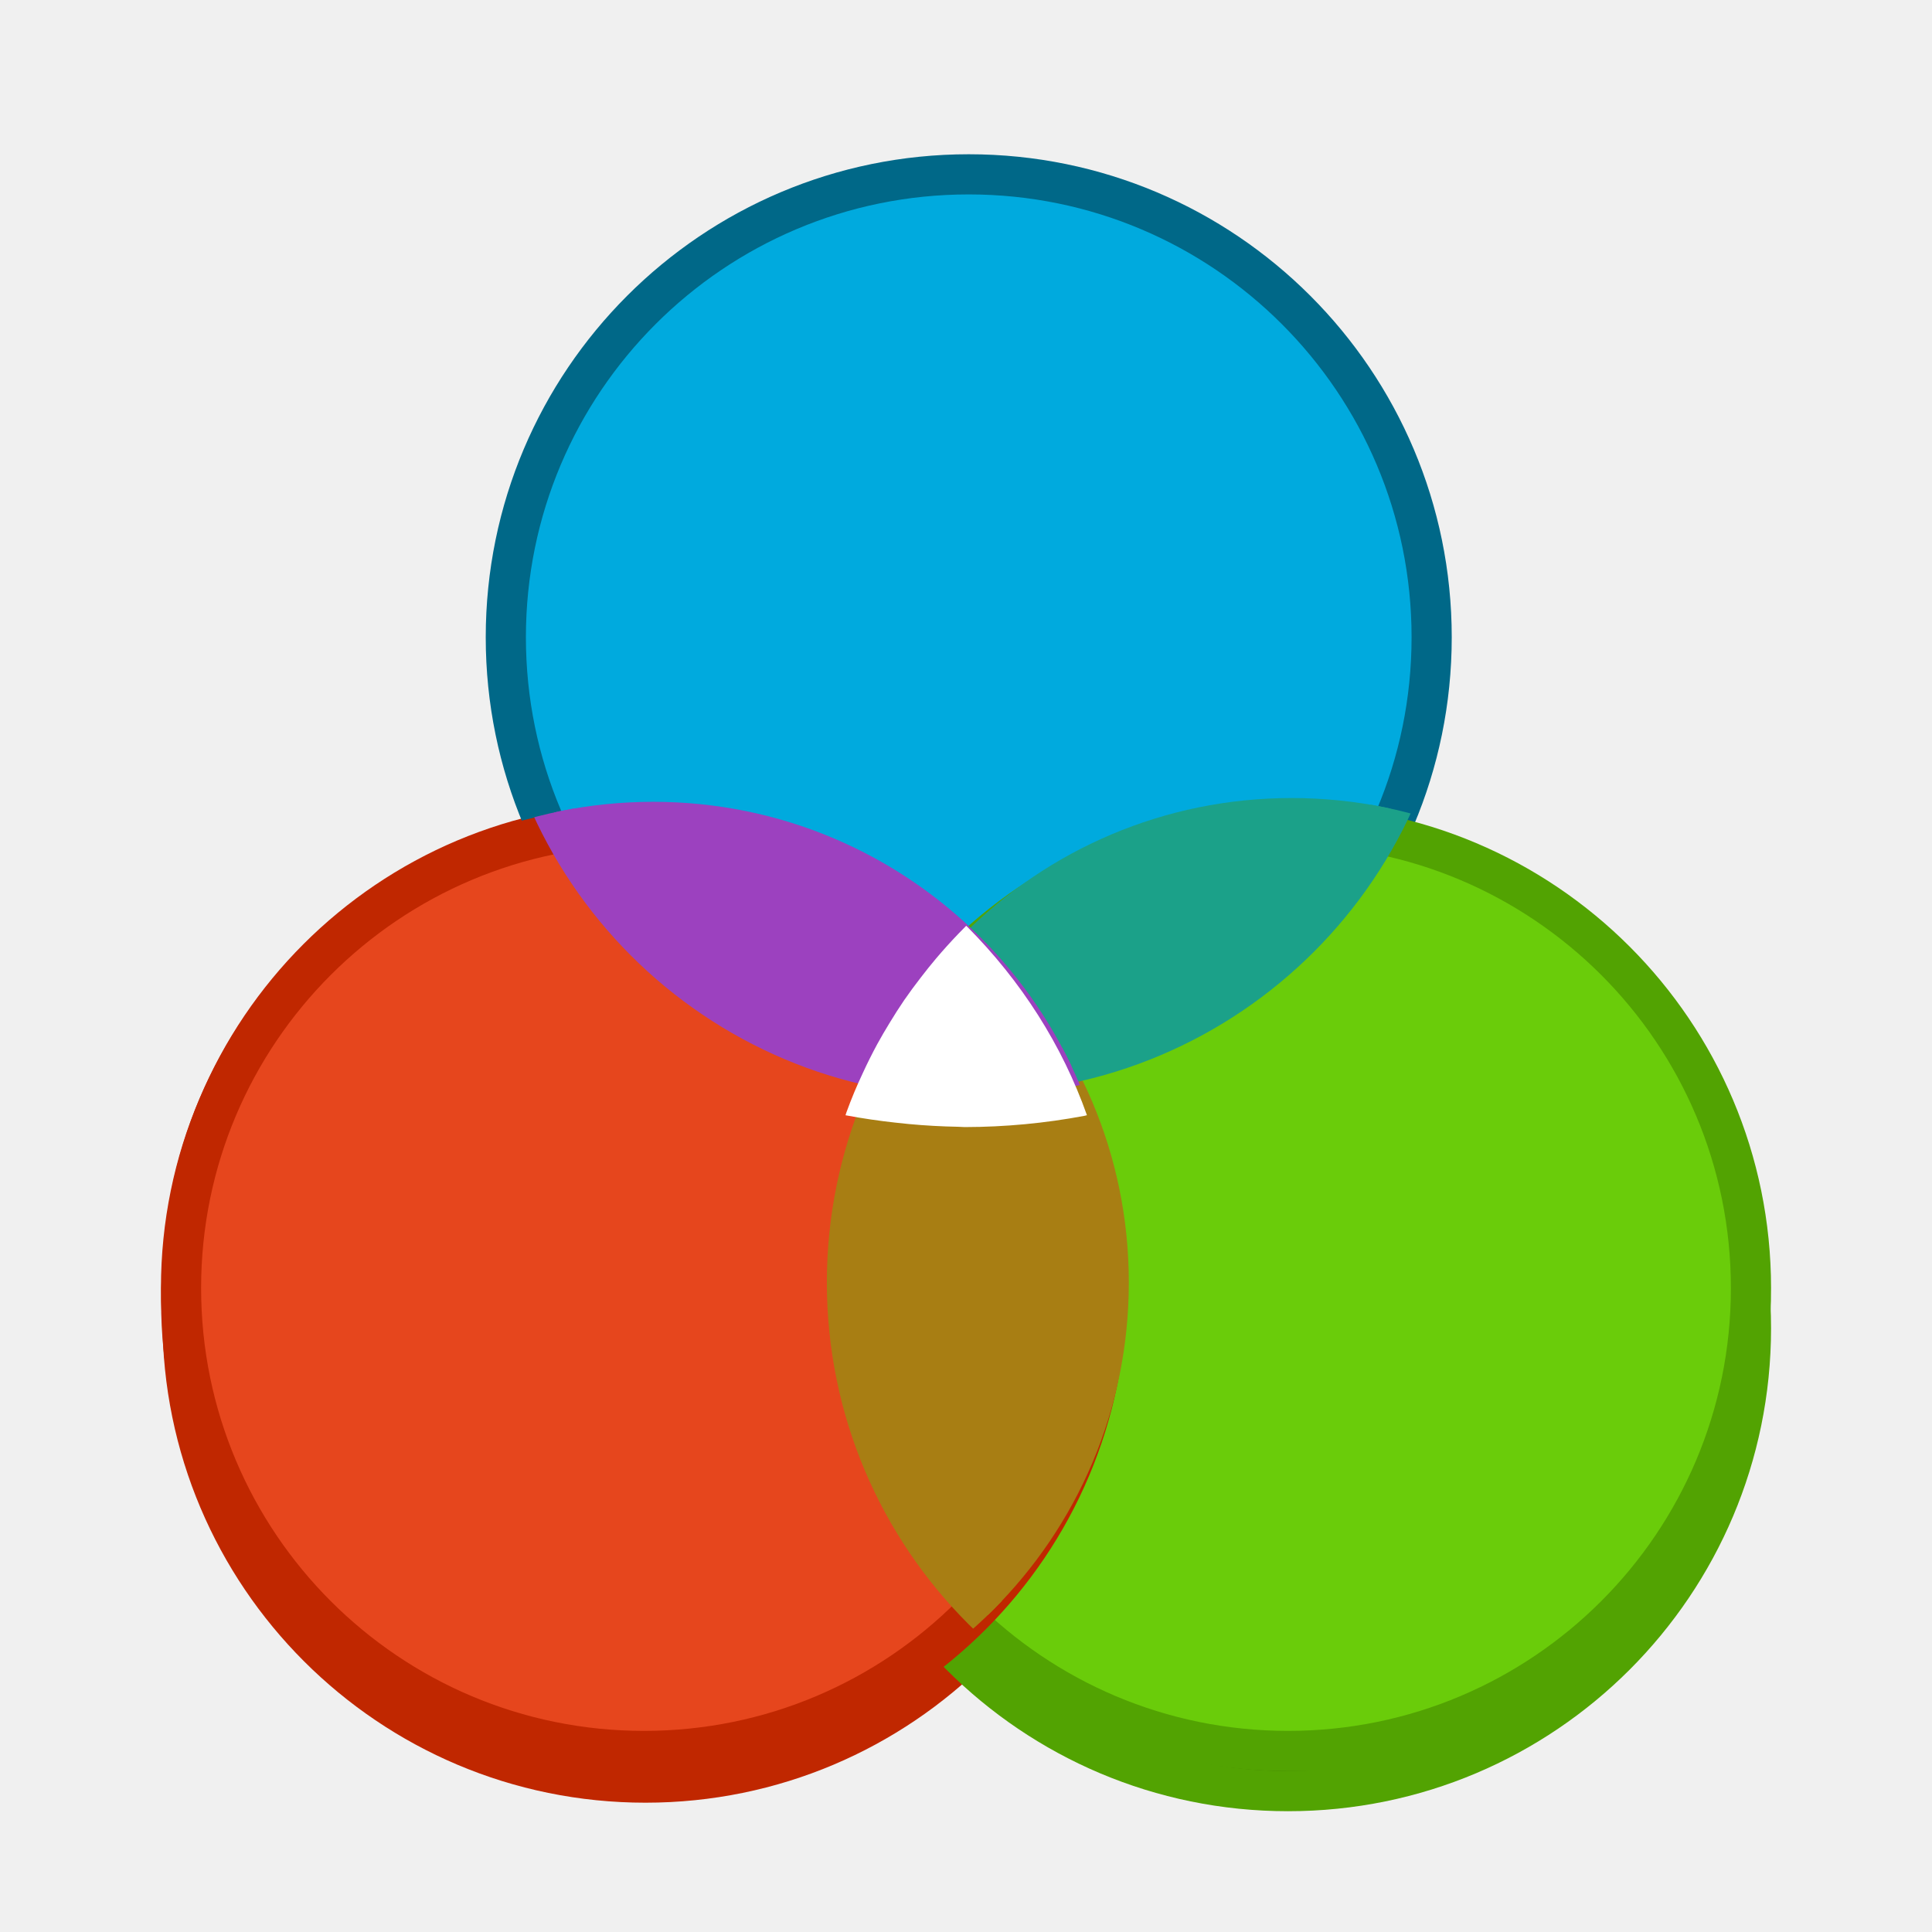
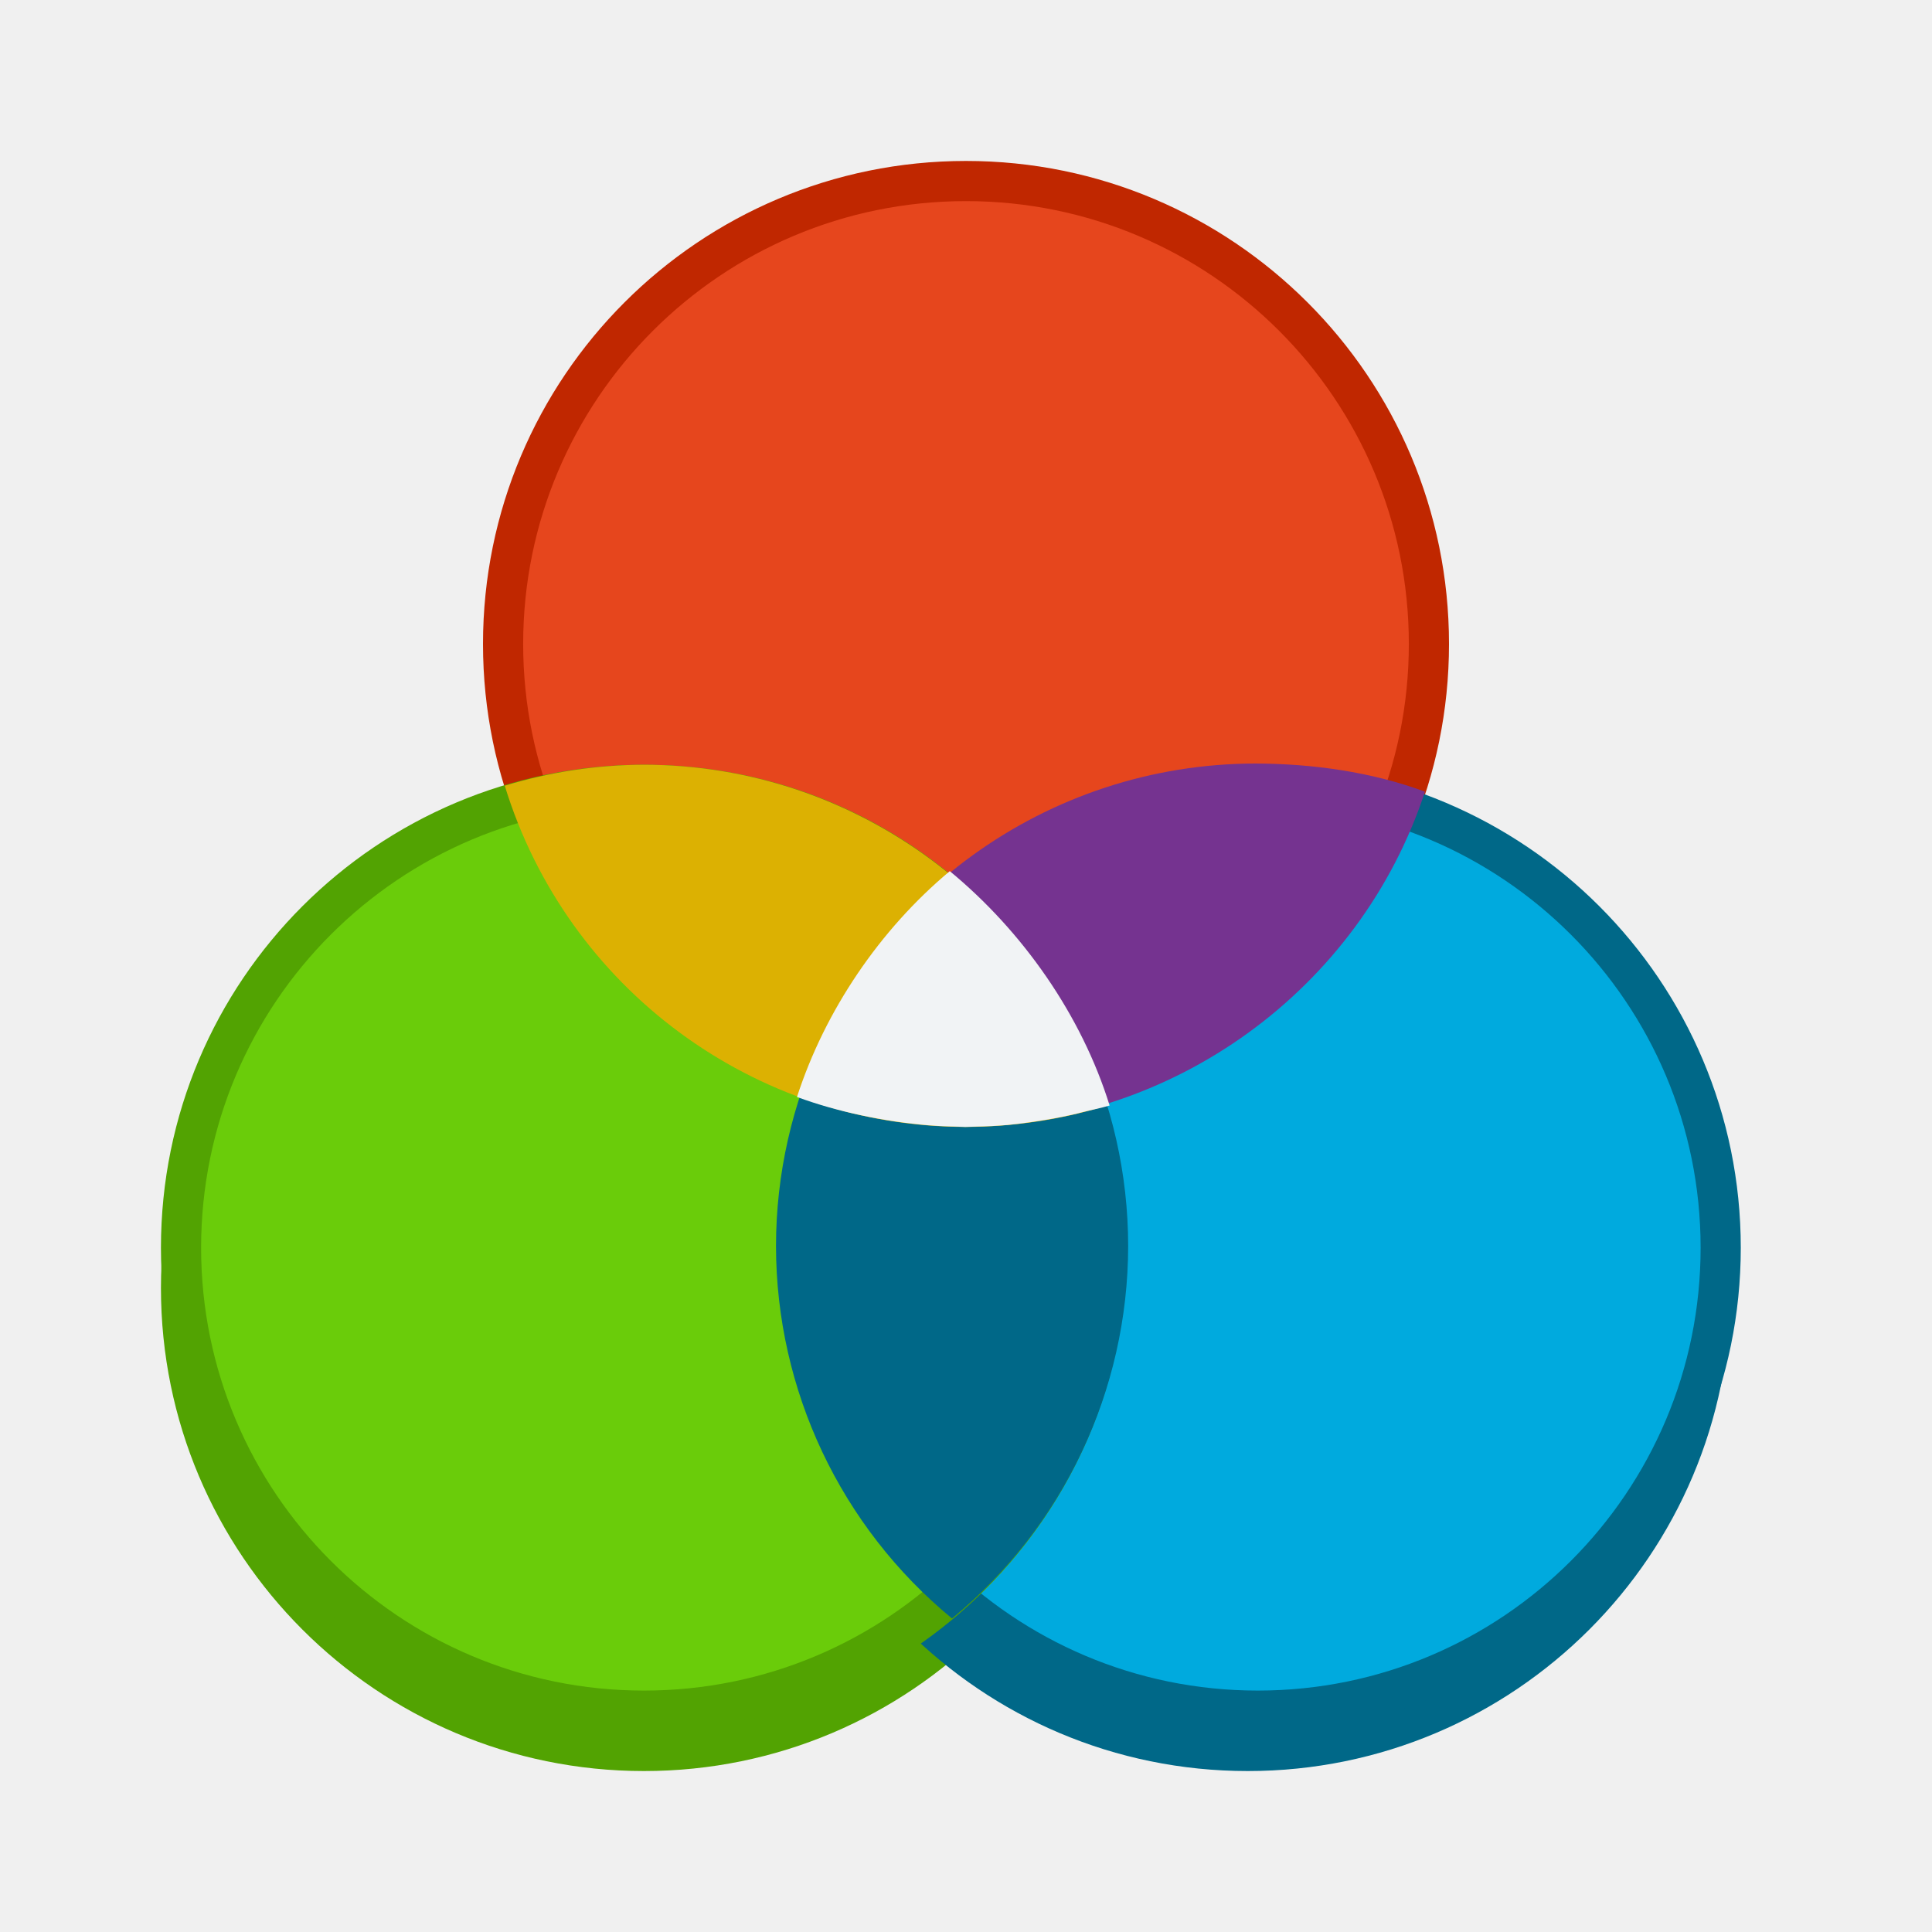
<svg xmlns="http://www.w3.org/2000/svg" id="svg1260" version="1.1" viewBox="0 0 12.7 12.7" height="48" width="48">
  <defs id="defs1254">
    <clipPath id="clipPath909" clipPathUnits="userSpaceOnUse">
      <circle r="3.043" style="opacity:1;vector-effect:none;fill:#e6461d;fill-opacity:1;fill-rule:nonzero;stroke:#c02700;stroke-width:0.264;stroke-linecap:square;stroke-linejoin:round;stroke-miterlimit:4;stroke-dasharray:none;stroke-dashoffset:0;stroke-opacity:1;paint-order:normal" id="circle911" cx="20.108" cy="292.767" />
    </clipPath>
    <clipPath id="clipPath909-0" clipPathUnits="userSpaceOnUse">
      <circle r="3.043" style="opacity:1;vector-effect:none;fill:#e6461d;fill-opacity:1;fill-rule:nonzero;stroke:#c02700;stroke-width:0.264;stroke-linecap:square;stroke-linejoin:round;stroke-miterlimit:4;stroke-dasharray:none;stroke-dashoffset:0;stroke-opacity:1;paint-order:normal" id="circle911-2" cx="20.108" cy="292.767" />
    </clipPath>
    <clipPath id="clipPath1010" clipPathUnits="userSpaceOnUse">
      <circle r="3.043" style="opacity:1;vector-effect:none;fill:#e6461d;fill-opacity:1;fill-rule:nonzero;stroke:#c02700;stroke-width:0.264;stroke-linecap:square;stroke-linejoin:round;stroke-miterlimit:4;stroke-dasharray:none;stroke-dashoffset:0;stroke-opacity:1;paint-order:normal" id="circle1012" cx="2.117" cy="321.342" />
    </clipPath>
    <clipPath id="clipPath1014" clipPathUnits="userSpaceOnUse">
      <circle r="3.043" cy="323.458" cx="17.992" id="circle1016" style="opacity:1;vector-effect:none;fill:#6acc0a;fill-opacity:1;fill-rule:nonzero;stroke:#52a302;stroke-width:0.264;stroke-linecap:square;stroke-linejoin:round;stroke-miterlimit:4;stroke-dasharray:none;stroke-dashoffset:0;stroke-opacity:1;paint-order:normal" />
    </clipPath>
    <clipPath id="clipPath1014-7" clipPathUnits="userSpaceOnUse">
      <circle r="3.043" cy="323.458" cx="17.992" id="circle1016-5" style="opacity:1;vector-effect:none;fill:#6acc0a;fill-opacity:1;fill-rule:nonzero;stroke:#52a302;stroke-width:0.264;stroke-linecap:square;stroke-linejoin:round;stroke-miterlimit:4;stroke-dasharray:none;stroke-dashoffset:0;stroke-opacity:1;paint-order:normal" />
    </clipPath>
    <clipPath id="clipPath1087" clipPathUnits="userSpaceOnUse">
      <circle clip-path="none" r="3.043" style="opacity:1;vector-effect:none;fill:#e6461d;fill-opacity:1;fill-rule:nonzero;stroke:#c02700;stroke-width:0.264;stroke-linecap:square;stroke-linejoin:round;stroke-miterlimit:4;stroke-dasharray:none;stroke-dashoffset:0;stroke-opacity:1;paint-order:normal" id="circle1089" cx="-12.7" cy="321.342" />
    </clipPath>
    <clipPath id="clipPath1091" clipPathUnits="userSpaceOnUse">
      <circle clip-path="none" r="3.043" style="opacity:1;vector-effect:none;fill:#e6461d;fill-opacity:1;fill-rule:nonzero;stroke:#c02700;stroke-width:0.264;stroke-linecap:square;stroke-linejoin:round;stroke-miterlimit:4;stroke-dasharray:none;stroke-dashoffset:0;stroke-opacity:1;paint-order:normal" id="circle1093" cx="-12.7" cy="321.342" />
    </clipPath>
    <clipPath id="clipPath1014-7-9" clipPathUnits="userSpaceOnUse">
      <circle r="3.043" cy="323.458" cx="17.992" id="circle1016-5-3" style="opacity:1;vector-effect:none;fill:#6acc0a;fill-opacity:1;fill-rule:nonzero;stroke:#52a302;stroke-width:0.264;stroke-linecap:square;stroke-linejoin:round;stroke-miterlimit:4;stroke-dasharray:none;stroke-dashoffset:0;stroke-opacity:1;paint-order:normal" />
    </clipPath>
  </defs>
  <g transform="translate(0,-284.3)" id="layer1">
-     <circle r="3.043" cy="292.975" cx="4.243" id="circle1255-9-7" style="opacity:1;vector-effect:none;fill:#851b00;fill-opacity:1;fill-rule:nonzero;stroke:#c02700;stroke-width:0.264;stroke-linecap:square;stroke-linejoin:round;stroke-miterlimit:4;stroke-dasharray:none;stroke-dashoffset:0;stroke-opacity:1;paint-order:normal" />
-     <circle r="3.043" cy="292.751" cx="4.24" id="circle1255-9-4" style="opacity:1;vector-effect:none;fill:#c02700;fill-opacity:1;fill-rule:nonzero;stroke:#c02700;stroke-width:0.264;stroke-linecap:square;stroke-linejoin:round;stroke-miterlimit:4;stroke-dasharray:none;stroke-dashoffset:0;stroke-opacity:1;paint-order:normal" />
-     <circle r="3.043" cy="293.031" cx="8.467" id="circle1255-9" style="opacity:1;vector-effect:none;fill:#3c7902;fill-opacity:1;fill-rule:nonzero;stroke:#52a302;stroke-width:0.264;stroke-linecap:square;stroke-linejoin:round;stroke-miterlimit:4;stroke-dasharray:none;stroke-dashoffset:0;stroke-opacity:1;paint-order:normal" />
-     <ellipse ry="3.087" rx="3.023" style="opacity:1;vector-effect:none;fill:#006888;fill-opacity:1;fill-rule:nonzero;stroke:none;stroke-width:0.148;stroke-linecap:square;stroke-linejoin:round;stroke-miterlimit:4;stroke-dasharray:none;stroke-dashoffset:0;stroke-opacity:1;paint-order:normal" id="circle1879" cx="6.349" cy="288.666" />
-     <ellipse ry="3.043" rx="3.043" cy="288.489" cx="6.368" id="path1251" style="opacity:1;vector-effect:none;fill:#00aade;fill-opacity:1;fill-rule:nonzero;stroke:#006888;stroke-width:0.264;stroke-linecap:square;stroke-linejoin:round;stroke-miterlimit:4;stroke-dasharray:none;stroke-dashoffset:0;stroke-opacity:1;paint-order:normal" />
-     <ellipse ry="3.087" rx="3.023" style="opacity:1;vector-effect:none;fill:#52a302;fill-opacity:1;fill-rule:nonzero;stroke:none;stroke-width:0.148;stroke-linecap:square;stroke-linejoin:round;stroke-miterlimit:4;stroke-dasharray:none;stroke-dashoffset:0;stroke-opacity:1;paint-order:normal" id="circle1875" cx="8.616" cy="292.855" />
-     <ellipse ry="3.087" rx="3.023" cy="292.855" cx="4.082" id="circle1877" style="opacity:1;vector-effect:none;fill:#c02700;fill-opacity:1;fill-rule:nonzero;stroke:none;stroke-width:0.148;stroke-linecap:square;stroke-linejoin:round;stroke-miterlimit:4;stroke-dasharray:none;stroke-dashoffset:0;stroke-opacity:1;paint-order:normal" />
-     <circle r="3.043" cy="292.767" cx="8.467" id="circle1255" style="opacity:1;vector-effect:none;fill:#6acc0a;fill-opacity:1;fill-rule:nonzero;stroke:#52a302;stroke-width:0.264;stroke-linecap:square;stroke-linejoin:round;stroke-miterlimit:4;stroke-dasharray:none;stroke-dashoffset:0;stroke-opacity:1;paint-order:normal" />
-     <circle r="3.043" style="opacity:1;vector-effect:none;fill:#e6461d;fill-opacity:1;fill-rule:nonzero;stroke:#c02700;stroke-width:0.264;stroke-linecap:square;stroke-linejoin:round;stroke-miterlimit:4;stroke-dasharray:none;stroke-dashoffset:0;stroke-opacity:1;paint-order:normal" id="circle1253" cx="4.233" cy="292.767" />
-     <circle transform="translate(2.260314,-28.61189)" clip-path="url(#clipPath1010)" r="3.043" cy="321.342" cx="6.35" id="circle1255-0" style="opacity:1;vector-effect:none;fill:#a87e13;fill-opacity:1;fill-rule:nonzero;stroke:#a87e13;stroke-width:0.264;stroke-linecap:square;stroke-linejoin:round;stroke-miterlimit:4;stroke-dasharray:none;stroke-dashoffset:0;stroke-opacity:1;paint-order:normal" />
-     <ellipse clip-path="url(#clipPath1014-7)" ry="3.043" rx="3.043" cy="319.181" cx="15.893" id="path1251-61-9" style="opacity:1;vector-effect:none;fill:#1ba189;fill-opacity:1;fill-rule:nonzero;stroke:#1ba189;stroke-width:0.264;stroke-linecap:square;stroke-linejoin:round;stroke-miterlimit:4;stroke-dasharray:none;stroke-dashoffset:0;stroke-opacity:1;paint-order:normal" transform="translate(-9.501235,-30.86916)" />
-     <ellipse clip-path="url(#clipPath1014-7-9)" ry="3.043" rx="3.043" cy="319.181" cx="15.893" id="path1251-61-9-1" style="opacity:1;vector-effect:none;fill:#9c41bf;fill-opacity:1;fill-rule:nonzero;stroke:#9c41bf;stroke-width:0.264;stroke-linecap:square;stroke-linejoin:round;stroke-miterlimit:4;stroke-dasharray:none;stroke-dashoffset:0;stroke-opacity:1;paint-order:normal" transform="matrix(-1,0,0,1,22.28585,-30.84434)" />
-     <path id="path1317" d="m 6.352,290.385 a 3.835,3.417 0 0 0 -0.051,0.052 3.835,3.417 0 0 0 -0.148,0.164 3.835,3.417 0 0 0 -0.098,0.122 3.835,3.417 0 0 0 -0.111,0.151 3.835,3.417 0 0 0 -0.098,0.153 3.835,3.417 0 0 0 -0.079,0.136 3.835,3.417 0 0 0 -0.095,0.19 3.835,3.417 0 0 0 -0.057,0.128 3.835,3.417 0 0 0 -0.051,0.131 3.835,3.417 0 0 0 -0.006,0.019 3.835,3.417 0 0 0 0.004,8.2e-4 3.835,3.417 0 0 0 0.326,0.048 3.835,3.417 0 0 0 0.086,0.009 3.835,3.417 0 0 0 0.324,0.018 3.835,3.417 0 0 0 0.044,0.002 3.835,3.417 0 0 0 0.787,-0.074 3.835,3.417 0 0 0 0.016,-0.004 3.835,3.417 0 0 0 -0.789,-1.241 3.835,3.417 0 0 0 -0.004,-0.003 z" style="opacity:1;vector-effect:none;fill:#ffffff;fill-opacity:1;fill-rule:nonzero;stroke:none;stroke-width:0.176;stroke-linecap:square;stroke-linejoin:round;stroke-miterlimit:4;stroke-dasharray:none;stroke-dashoffset:0;stroke-opacity:1;paint-order:normal" />
+     <circle cy="292.767" cx="4.233" id="circle1255-6-6" style="opacity:1;vector-effect:none;fill:#52a302;fill-opacity:1;fill-rule:nonzero;stroke:none;stroke-width:0.275;stroke-linecap:square;stroke-linejoin:round;stroke-miterlimit:4;stroke-dasharray:none;stroke-dashoffset:0;stroke-opacity:1;paint-order:normal" r="3.175" />
+     <circle cy="292.767" cx="8.202" id="circle1255-6" style="opacity:1;vector-effect:none;fill:#006888;fill-opacity:1;fill-rule:nonzero;stroke:none;stroke-width:0.275;stroke-linecap:square;stroke-linejoin:round;stroke-miterlimit:4;stroke-dasharray:none;stroke-dashoffset:0;stroke-opacity:1;paint-order:normal" r="3.175" />
+     <ellipse ry="3.043" rx="3.043" cy="288.533" cx="6.35" id="path1251" style="opacity:1;vector-effect:none;fill:#e6461d;fill-opacity:1;fill-rule:nonzero;stroke:#c02700;stroke-width:0.264;stroke-linecap:square;stroke-linejoin:round;stroke-miterlimit:4;stroke-dasharray:none;stroke-dashoffset:0;stroke-opacity:1;paint-order:normal" />
+     <circle r="3.043" cy="292.502" cx="8.268" id="circle1255" style="opacity:1;vector-effect:none;fill:#00aade;fill-opacity:1;fill-rule:nonzero;stroke:#006888;stroke-width:0.264;stroke-linecap:square;stroke-linejoin:round;stroke-miterlimit:4;stroke-dasharray:none;stroke-dashoffset:0;stroke-opacity:1;paint-order:normal" />
+     <circle r="3.043" style="opacity:1;vector-effect:none;fill:#6acc0a;fill-opacity:1;fill-rule:nonzero;stroke:#52a302;stroke-width:0.264;stroke-linecap:square;stroke-linejoin:round;stroke-miterlimit:4;stroke-dasharray:none;stroke-dashoffset:0;stroke-opacity:1;paint-order:normal" id="circle1253" cx="4.233" cy="292.502" />
+     <path style="opacity:1;vector-effect:none;fill:#006888;fill-opacity:1;fill-rule:nonzero;stroke:none;stroke-width:0.275;stroke-linecap:square;stroke-linejoin:round;stroke-miterlimit:4;stroke-dasharray:none;stroke-dashoffset:0;stroke-opacity:1;paint-order:normal" d="m 6.259,290.041 a 3.175,3.175 0 0 0 -1.158,2.449 3.175,3.175 0 0 0 1.157,2.449 3.175,3.175 0 0 0 1.158,-2.449 3.175,3.175 0 0 0 -1.157,-2.449 z" id="circle1255-7" />
+     <path style="opacity:1;vector-effect:none;fill:#753390;fill-opacity:1;fill-rule:nonzero;stroke:none;stroke-width:0.275;stroke-linecap:square;stroke-linejoin:round;stroke-miterlimit:4;stroke-dasharray:none;stroke-dashoffset:0;stroke-opacity:1;paint-order:normal" d="m 8.253,289.319 c -1.37,8.8e-4 -2.585,0.881 -3.014,2.182 0.351,0.13 0.721,0.198 1.096,0.199 1.37,-8.9e-4 2.604,-0.894 3.032,-2.196 -0.351,-0.13 -0.74,-0.184 -1.114,-0.185 z" id="path1251-1" />
+     <path style="opacity:1;vector-effect:none;fill:#dcb102;fill-opacity:1;fill-rule:nonzero;stroke:none;stroke-width:0.275;stroke-linecap:square;stroke-linejoin:round;stroke-miterlimit:4;stroke-dasharray:none;stroke-dashoffset:0;stroke-opacity:1;paint-order:normal" d="M 4.233,289.327 A 3.175,3.175 0 0 0 3.318,289.465 3.175,3.175 0 0 0 6.35,291.708 3.175,3.175 0 0 0 7.265,291.571 3.175,3.175 0 0 0 4.233,289.327 Z" id="path1251-6" />
+     <path style="opacity:1;vector-effect:none;fill:#f1f3f5;fill-opacity:1;fill-rule:nonzero;stroke:none;stroke-width:0.275;stroke-linecap:square;stroke-linejoin:round;stroke-miterlimit:4;stroke-dasharray:none;stroke-dashoffset:0;stroke-opacity:1;paint-order:normal" d="m 6.244,290.026 c -0.46,0.384 -0.821,0.916 -1.005,1.485 0.269,0.099 0.577,0.162 0.863,0.186 0.063,0.005 0.126,0.008 0.189,0.009 0.018,8.3e-4 0.037,0.001 0.055,0.002 0.021,-7e-5 0.042,-0.002 0.063,-0.002 0.072,-10e-4 0.144,-0.005 0.215,-0.011 0.052,-0.005 0.103,-0.012 0.155,-0.019 0.036,-0.005 0.072,-0.011 0.109,-0.017 0.065,-0.011 0.129,-0.024 0.192,-0.039 0.009,-0.002 0.018,-0.005 0.027,-0.007 0.054,-0.014 0.134,-0.03 0.187,-0.046 -0.184,-0.593 -0.571,-1.145 -1.05,-1.54 z" id="circle1255-7-3" />
  </g>
</svg>
